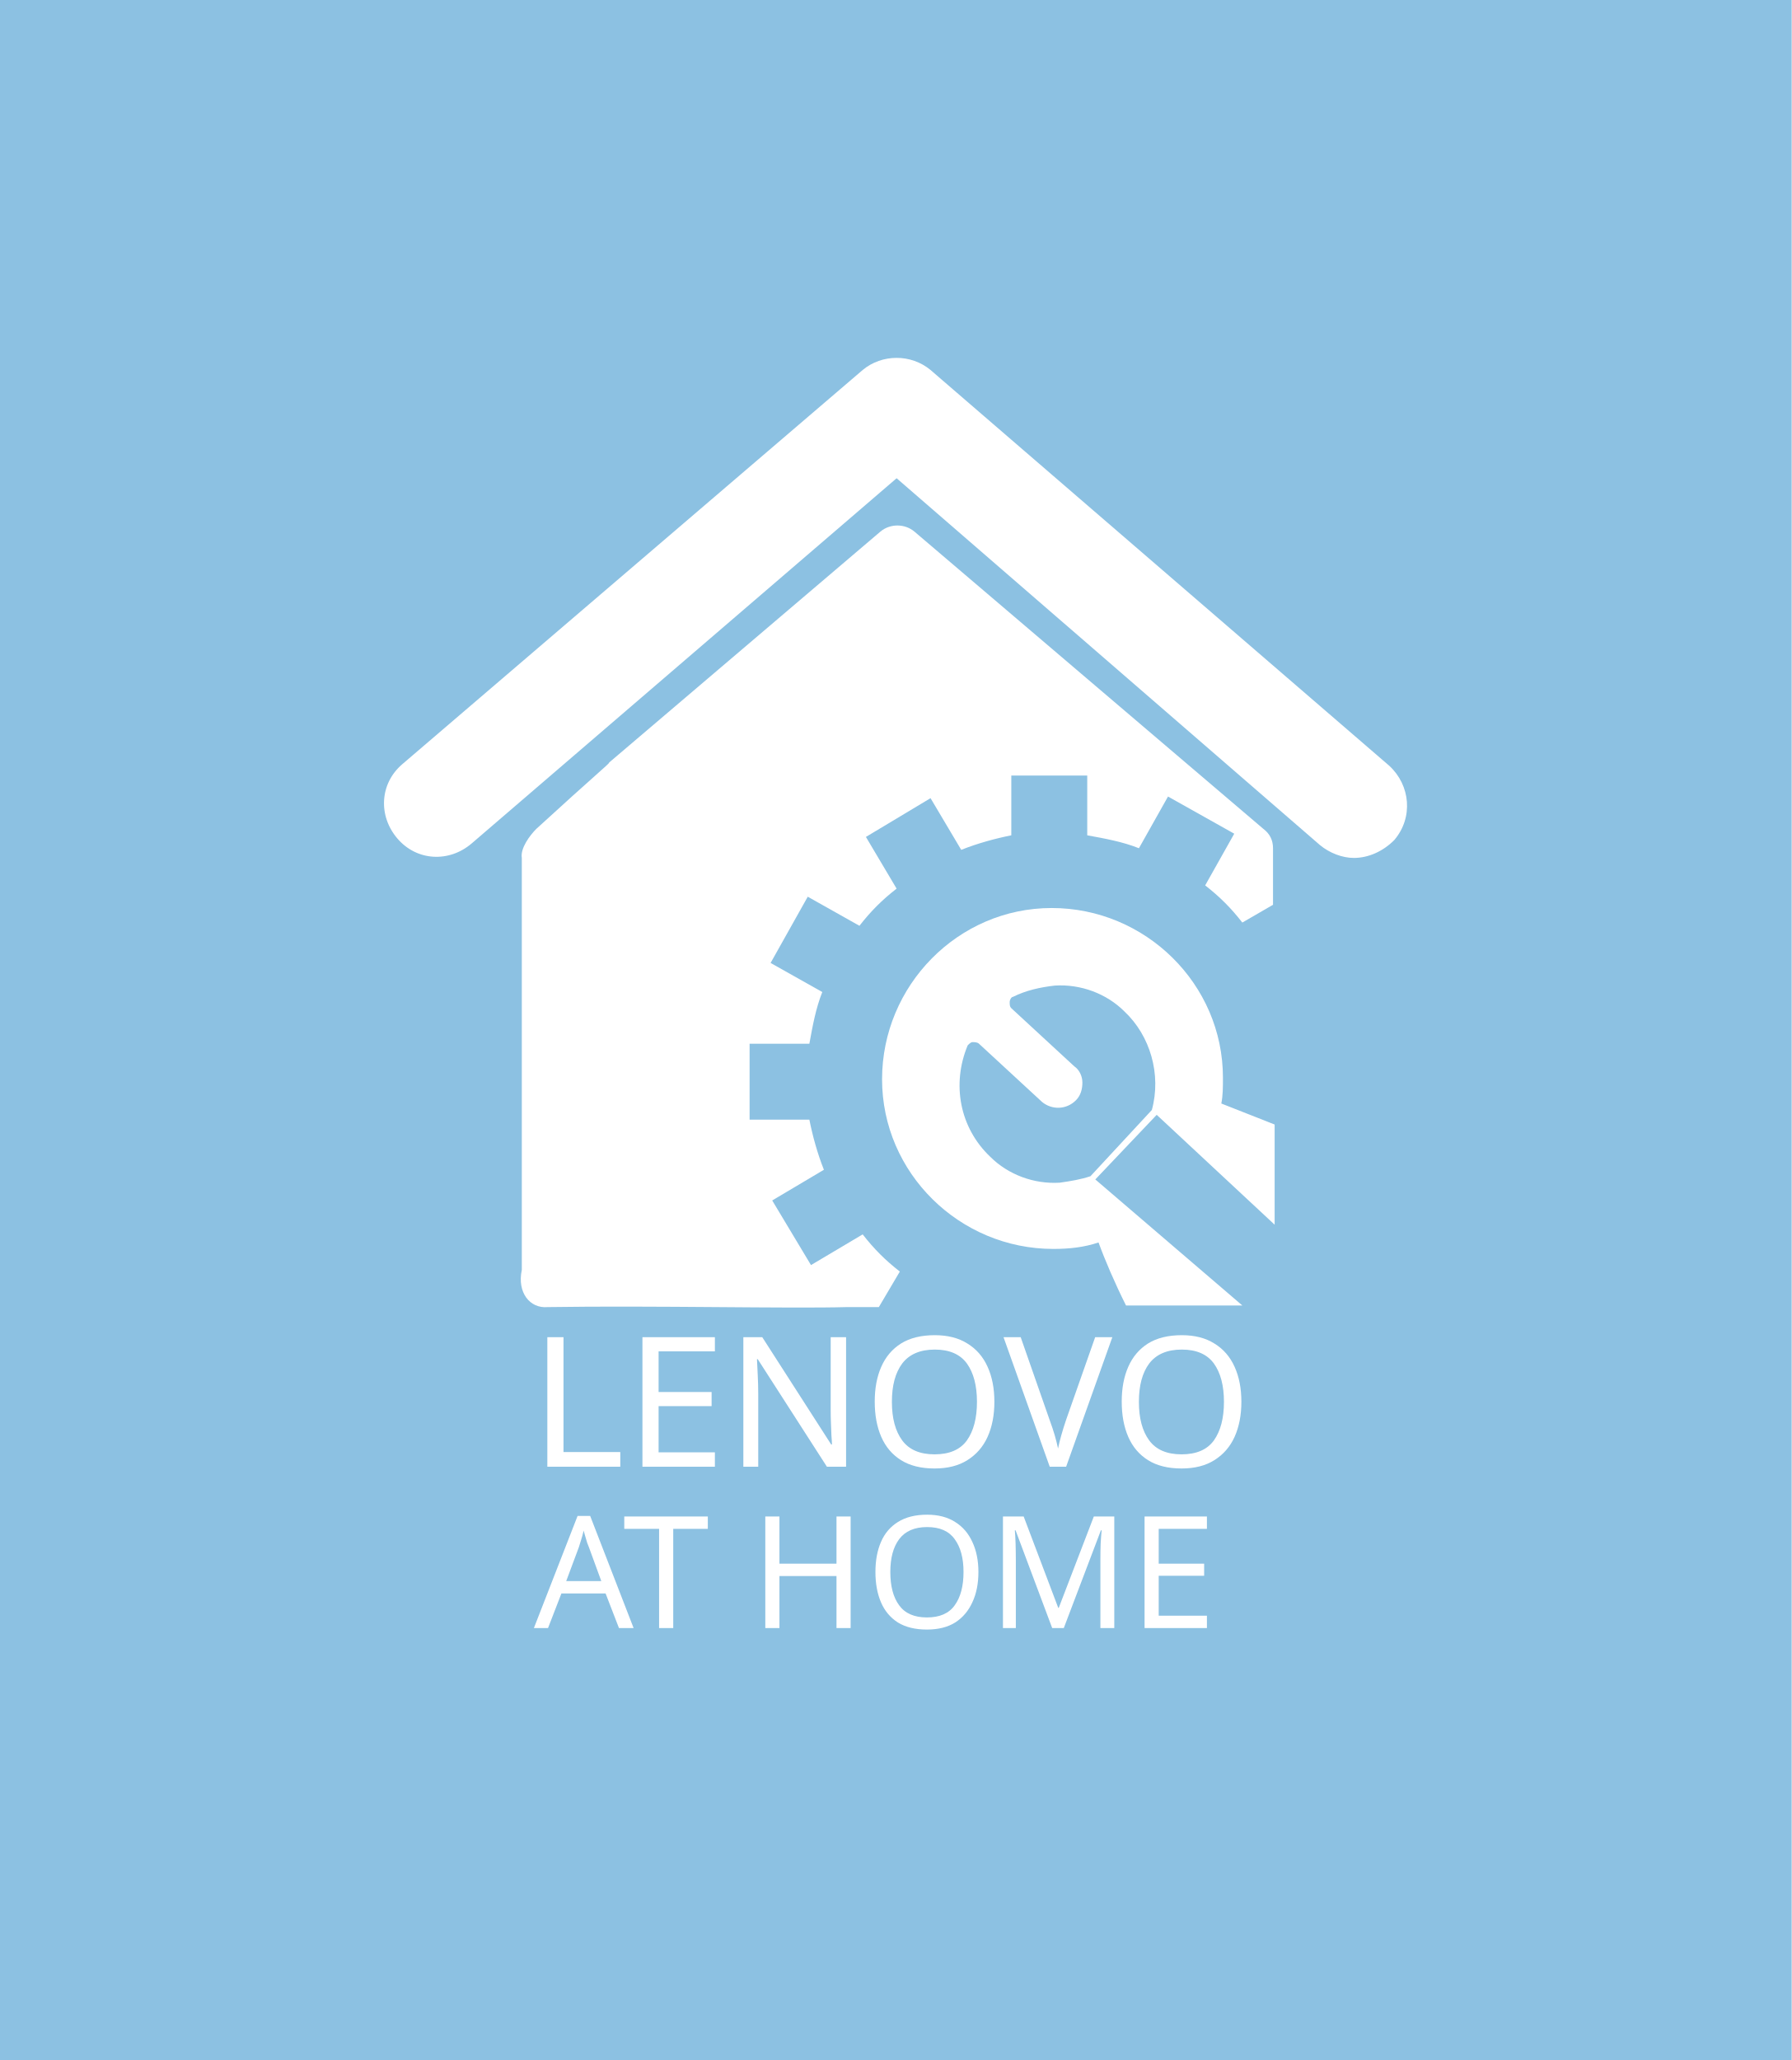
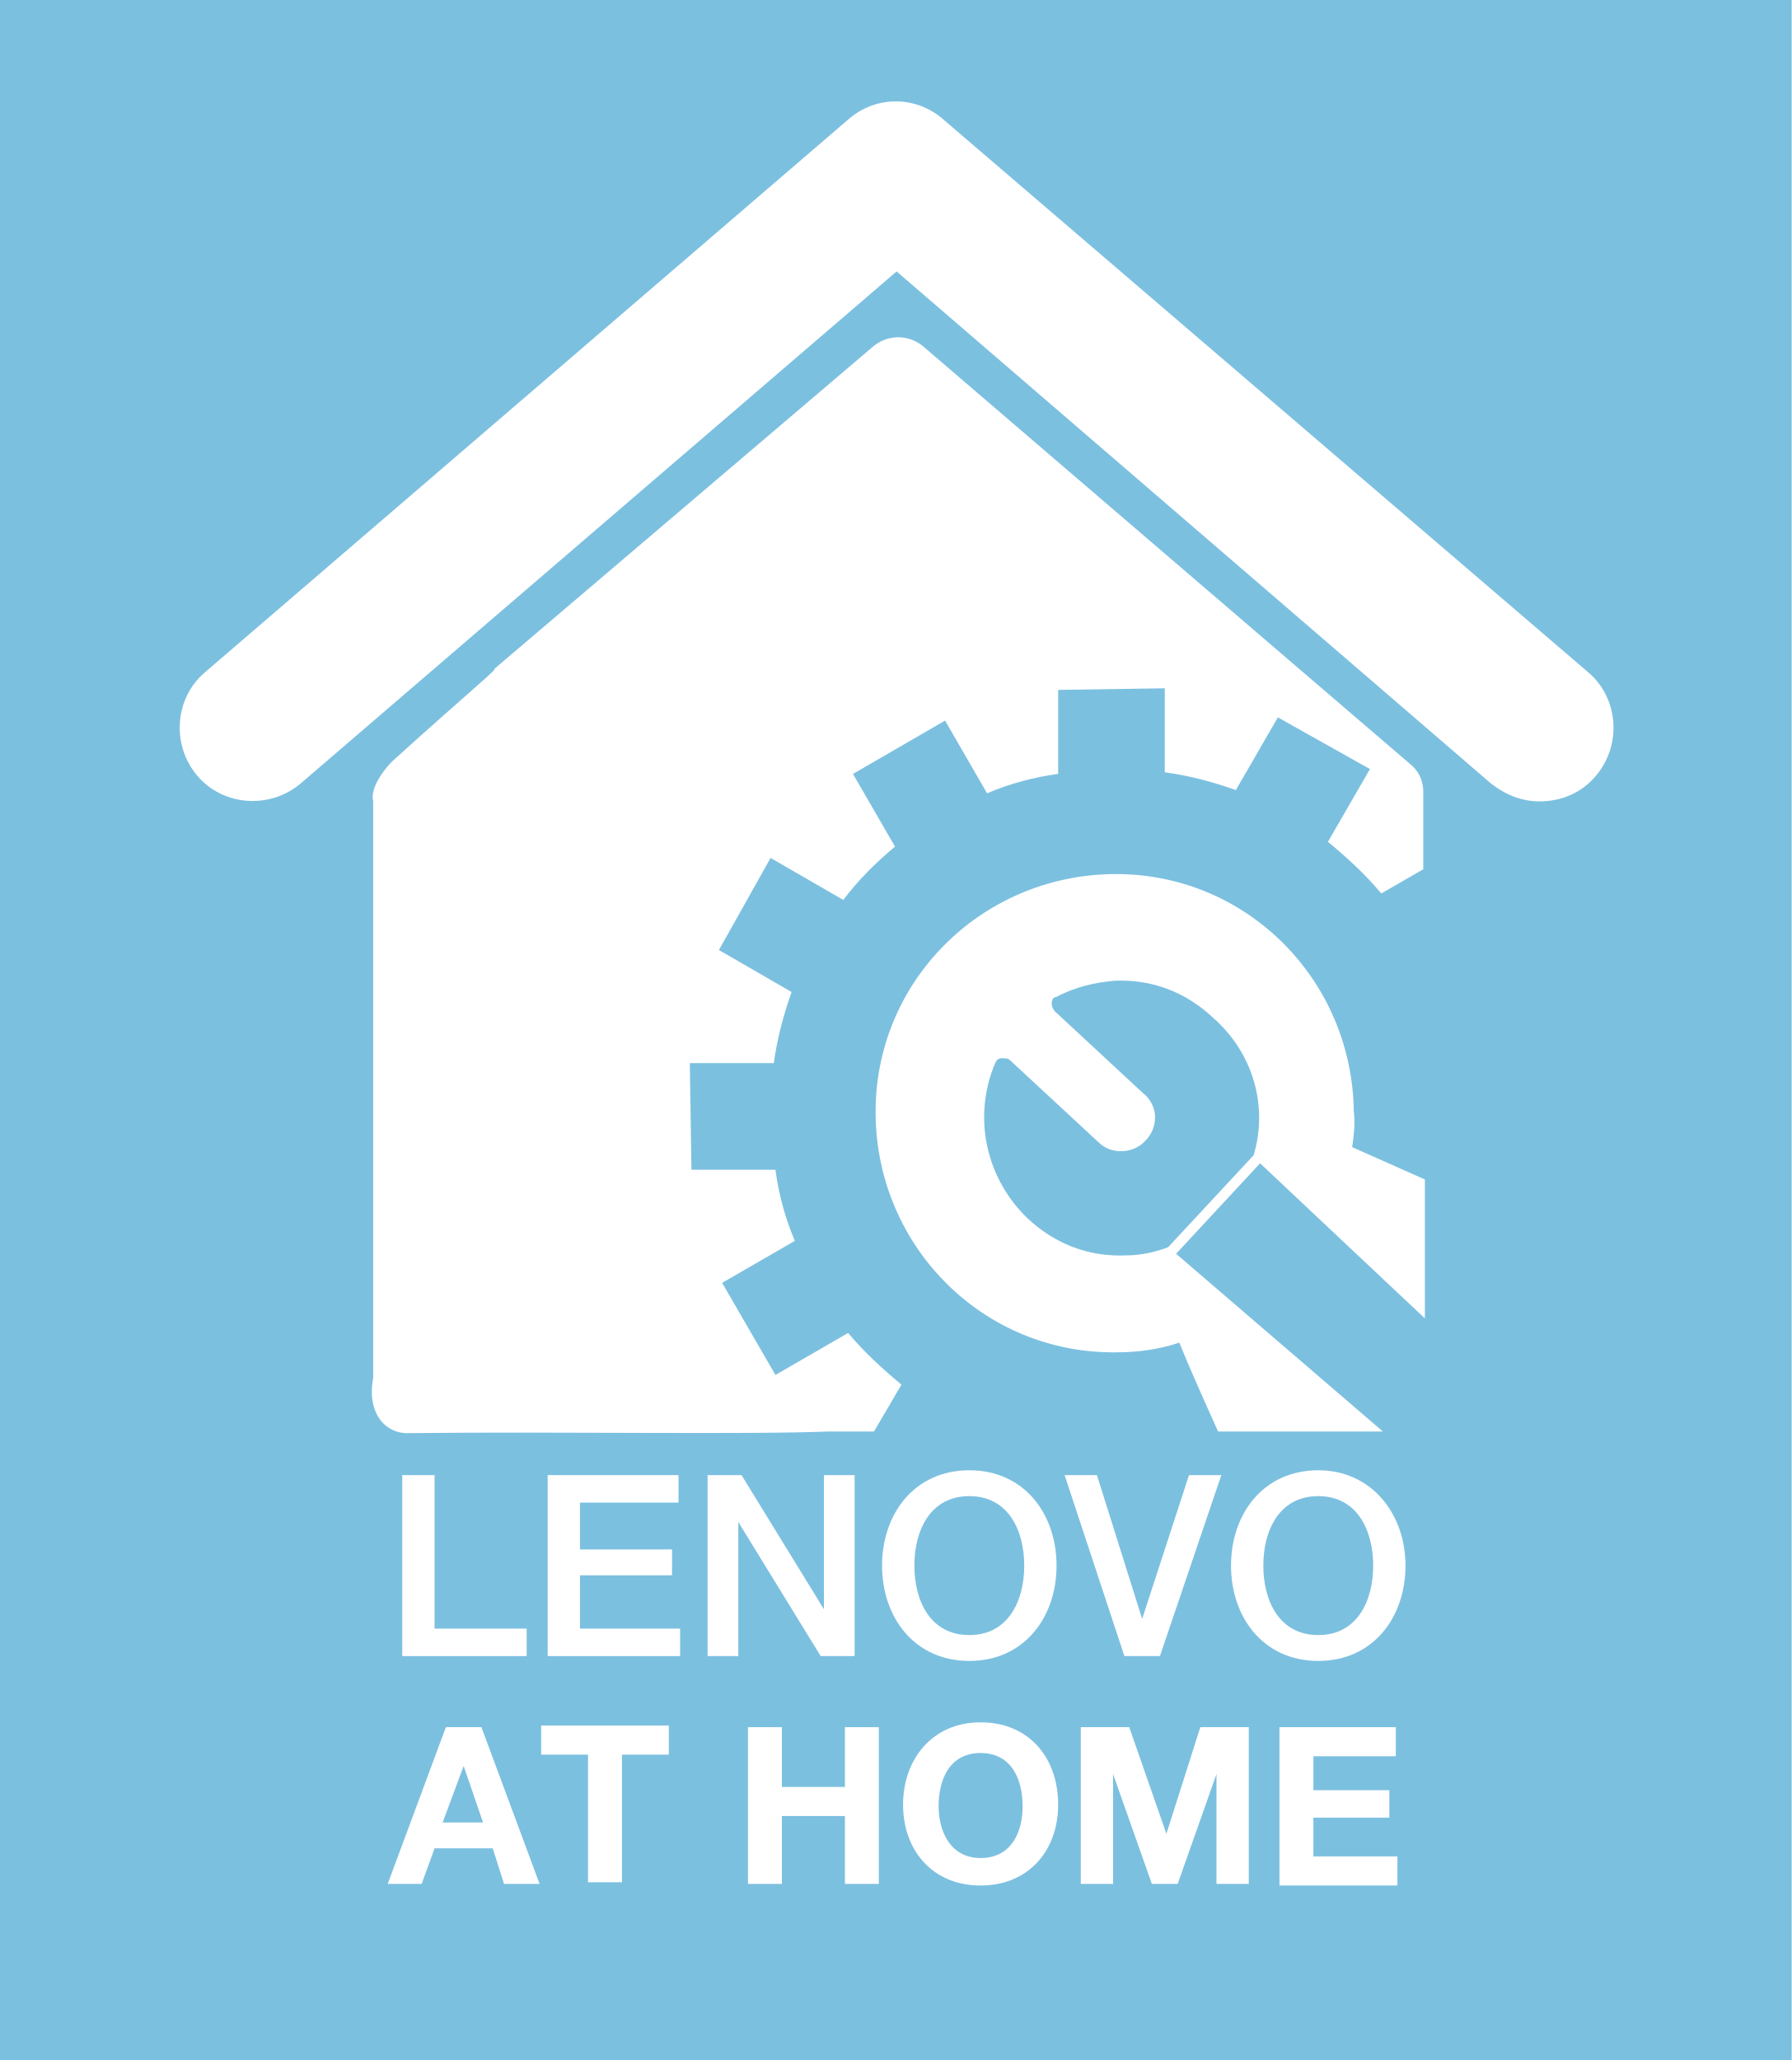
- <svg xmlns="http://www.w3.org/2000/svg" version="1.1" id="Capa_1" x="0px" y="0px" viewBox="0 0 110.9 127.5" style="enable-background:new 0 0 110.9 127.5;" xml:space="preserve">
+ <svg xmlns="http://www.w3.org/2000/svg" version="1.1" id="Layer_1" x="0px" y="0px" viewBox="0 0 110.9 127.5" style="enable-background:new 0 0 110.9 127.5;" xml:space="preserve">
  <style type="text/css">
- 	.st0{fill:#8CC1E2;}
+ 	.st0{fill:#7CC0E0;}
	.st1{fill:#FFFFFF;}
	.st2{font-family:'HelveticaNeue-Medium';}
- 	.st3{font-size:11.233px;}
- 	.st4{font-size:9.164px;}
- 	.st5{font-family:'HelveticaNeue-Bold';}
- 	.st6{font-size:9.665px;}
+ 	.st3{font-size:12.841px;}
</style>
  <rect class="st0" width="110.9" height="127.5" />
  <g>
-     <path class="st1" d="M81.7,52.3c0.6,0.5,1.4,0.8,2.1,0.8c0.9,0,1.8-0.4,2.5-1.1c1.2-1.4,1-3.4-0.3-4.6L57.6,22.9c-1.2-1-3-1-4.2,0   L24.9,47.3c-1.4,1.2-1.5,3.2-0.3,4.6c1.2,1.4,3.2,1.5,4.6,0.3l26.3-22.6L81.7,52.3z" />
-     <path class="st1" d="M75.6,68.3c0.1-0.5,0.1-1,0.1-1.6c0-5.8-4.8-10.5-10.6-10.5c-5.8,0-10.5,4.8-10.5,10.6   c0,5.8,4.8,10.5,10.6,10.5c1,0,1.9-0.1,2.8-0.4c0.4,1.1,1,2.5,1.7,3.9h7.2C67.8,73,67.8,73,67.8,73l3.8-4l7.3,6.8v-6.2L75.6,68.3z    M71.3,68.7l-3.8,4.1c-0.6,0.2-1.2,0.3-1.9,0.4c-1.6,0.1-3.2-0.5-4.3-1.6c-1.9-1.8-2.4-4.5-1.4-6.9c0.1-0.1,0.2-0.2,0.3-0.2   c0.1,0,0.3,0,0.4,0.1l3.9,3.6c0.6,0.5,1.5,0.5,2.1-0.1c0.3-0.3,0.4-0.7,0.4-1.1c0-0.4-0.2-0.8-0.5-1l-3.9-3.6   c-0.1-0.1-0.1-0.2-0.1-0.4c0-0.1,0.1-0.3,0.2-0.3c0.8-0.4,1.7-0.6,2.6-0.7c1.6-0.1,3.2,0.5,4.3,1.6C71.2,64.1,71.9,66.5,71.3,68.7" />
-     <text transform="matrix(1 0 0 1 32.7867 90.7795)" class="st1 st2 st3">LENOVO</text>
-     <text transform="matrix(1 0 0 1 78.6842 90.7795)" class="st1 st2 st4"> </text>
-     <text transform="matrix(1 0 0 1 33.0484 100.7649)" class="st1 st5 st6">AT HOME  </text>
-     <path class="st1" d="M55.7,78.7c-0.9-0.7-1.6-1.4-2.3-2.3l-3.2,1.9l-2.4-4l3.2-1.9c-0.4-1-0.7-2.1-0.9-3.1l-3.7,0l0-4.7l3.7,0   c0.2-1.1,0.4-2.2,0.8-3.2l-3.2-1.8l2.3-4.1l3.2,1.8c0.7-0.9,1.4-1.6,2.3-2.3l-1.9-3.2l4-2.4l1.9,3.2c1-0.4,2.1-0.7,3.1-0.9l0-3.7   l4.7,0l0,3.7c1.1,0.2,2.2,0.4,3.2,0.8l1.8-3.2l4.1,2.3l-1.8,3.2c0.9,0.7,1.6,1.4,2.3,2.3l1.9-1.1v-3.5c0-0.5-0.2-0.9-0.6-1.2   L56.6,32.9c-0.6-0.5-1.5-0.5-2.1,0L37.7,47.2c0.1,0-0.9,0.8-4.5,4.1c-0.4,0.4-1,1.2-0.9,1.8c0,7.1,0,24.2,0,25.5   C32,80,32.8,81,33.9,80.9c6.6-0.1,15,0.1,18.5,0h2L55.7,78.7z" />
+     <path class="st1" d="M92.3,48.5c0.9,0.7,1.9,1.1,3,1.1c1.3,0,2.6-0.5,3.5-1.6c1.6-1.9,1.4-4.8-0.5-6.4L58.4,7.4   c-1.7-1.5-4.2-1.5-5.9,0L12.7,41.6c-1.9,1.6-2.1,4.5-0.5,6.4c1.6,1.9,4.5,2.1,6.4,0.5l36.9-31.7L92.3,48.5z" />
+     <path class="st1" d="M83.7,71c0.1-0.7,0.2-1.5,0.1-2.2c-0.1-8.2-6.7-14.8-14.9-14.7c-8.2,0.1-14.8,6.7-14.7,14.9   c0.1,8.2,6.7,14.8,14.9,14.7c1.4,0,2.7-0.2,3.9-0.6c0.6,1.5,1.5,3.5,2.4,5.5h10.2c-12.8-11-12.8-11-12.8-11L78,72l10.2,9.6V73   L83.7,71z M77.6,71.5l-5.3,5.7c-0.8,0.3-1.7,0.5-2.6,0.5c-2.3,0.1-4.4-0.7-6.1-2.3c-2.6-2.5-3.4-6.3-2-9.6c0.1-0.2,0.2-0.3,0.4-0.3   c0.2,0,0.4,0,0.5,0.1l5.5,5.1c0.8,0.8,2.2,0.7,2.9-0.1c0.4-0.4,0.6-0.9,0.6-1.5c0-0.5-0.3-1.1-0.7-1.4l-5.5-5.1   c-0.1-0.1-0.2-0.3-0.2-0.5c0-0.2,0.1-0.4,0.3-0.4c1.1-0.6,2.4-0.9,3.6-1c2.3-0.1,4.4,0.7,6.1,2.3C77.6,65.2,78.5,68.5,77.6,71.5" />
+     <g>
+       <path class="st1" d="M24.9,91.3h2v9.5h5.7v1.7h-7.7V91.3z" />
+       <path class="st1" d="M33.9,91.3H42V93h-6.1v2.9h5.7v1.6h-5.7v3.3h6.2v1.7h-8.2V91.3z" />
+       <path class="st1" d="M43.8,91.3h2.1l5.1,8.3h0v-8.3h1.9v11.2h-2.1l-5.1-8.3h0v8.3h-1.9V91.3z" />
+       <path class="st1" d="M65.4,96.9c0,3.2-2,5.9-5.4,5.9s-5.4-2.7-5.4-5.9c0-3.2,2-5.9,5.4-5.9S65.4,93.7,65.4,96.9z M56.6,96.9    c0,2.2,1,4.3,3.4,4.3s3.4-2.1,3.4-4.3c0-2.2-1-4.3-3.4-4.3S56.6,94.7,56.6,96.9z" />
+       <path class="st1" d="M65.9,91.3h2l2.8,8.9h0l2.9-8.9h2l-3.8,11.2h-2.2L65.9,91.3z" />
+       <path class="st1" d="M87,96.9c0,3.2-2,5.9-5.4,5.9c-3.4,0-5.4-2.7-5.4-5.9c0-3.2,2-5.9,5.4-5.9C84.9,91,87,93.7,87,96.9z     M78.2,96.9c0,2.2,1,4.3,3.4,4.3s3.4-2.1,3.4-4.3c0-2.2-1-4.3-3.4-4.3S78.2,94.7,78.2,96.9z" />
+     </g>
+     <text transform="matrix(1 0 0 1 88.0103 102.5227)" class="st1 st2 st3"> </text>
+     <g>
+       <path class="st1" d="M27.6,106.9h2.2l3.6,9.7h-2.2l-0.7-2.2h-3.6l-0.8,2.2H24L27.6,106.9z M27.4,112.8h2.5l-1.2-3.5h0L27.4,112.8z    " />
+       <path class="st1" d="M36.4,108.6h-2.9v-1.8h7.9v1.8h-2.9v7.9h-2.1V108.6z" />
+       <path class="st1" d="M46.3,106.9h2.1v3.7h3.9v-3.7h2.1v9.7h-2.1v-4.2h-3.9v4.2h-2.1V106.9z" />
+       <path class="st1" d="M60.7,106.6c3,0,4.8,2.2,4.8,5.1c0,2.8-1.8,5-4.8,5s-4.8-2.2-4.8-5C55.9,108.9,57.7,106.6,60.7,106.6z     M60.7,115c1.9,0,2.6-1.6,2.6-3.2c0-1.7-0.7-3.3-2.6-3.3c-1.9,0-2.6,1.6-2.6,3.3C58.1,113.3,58.8,115,60.7,115z" />
+       <path class="st1" d="M66.9,106.9h3l2.3,6.6h0l2.1-6.6h3v9.7h-2v-6.8h0l-2.4,6.8h-1.6l-2.4-6.8h0v6.8h-2V106.9z" />
+       <path class="st1" d="M79.2,106.9h7.2v1.8h-5.1v2.1H86v1.7h-4.7v2.4h5.2v1.8h-7.3V106.9z" />
+     </g>
+     <path class="st1" d="M55.8,85.7c-1.2-1-2.3-2-3.3-3.2L48,85.1l-3.3-5.7l4.5-2.6c-0.6-1.4-1-2.9-1.2-4.4l-5.2,0l-0.1-6.6l5.2,0   c0.2-1.5,0.6-3,1.1-4.4l-4.5-2.6l3.2-5.7l4.5,2.6c0.9-1.2,2-2.3,3.2-3.3l-2.6-4.5l5.7-3.3l2.6,4.5c1.4-0.6,2.9-1,4.4-1.2l0-5.2   l6.6-0.1l0,5.2c1.5,0.2,3,0.6,4.4,1.1l2.6-4.5l5.7,3.2l-2.6,4.5c1.2,1,2.3,2,3.3,3.2l2.6-1.5V49c0-0.7-0.3-1.3-0.8-1.7L57.1,21.4   c-0.9-0.7-2.1-0.7-3,0L30.6,41.4c0.2,0-1.2,1.1-6.3,5.7c-0.6,0.6-1.4,1.7-1.2,2.5c0,9.9,0,34,0,35.7c-0.4,2.1,0.7,3.5,2.3,3.4   c9.3-0.1,21,0.1,25.9-0.1h2.8L55.8,85.7z" />
  </g>
</svg>
